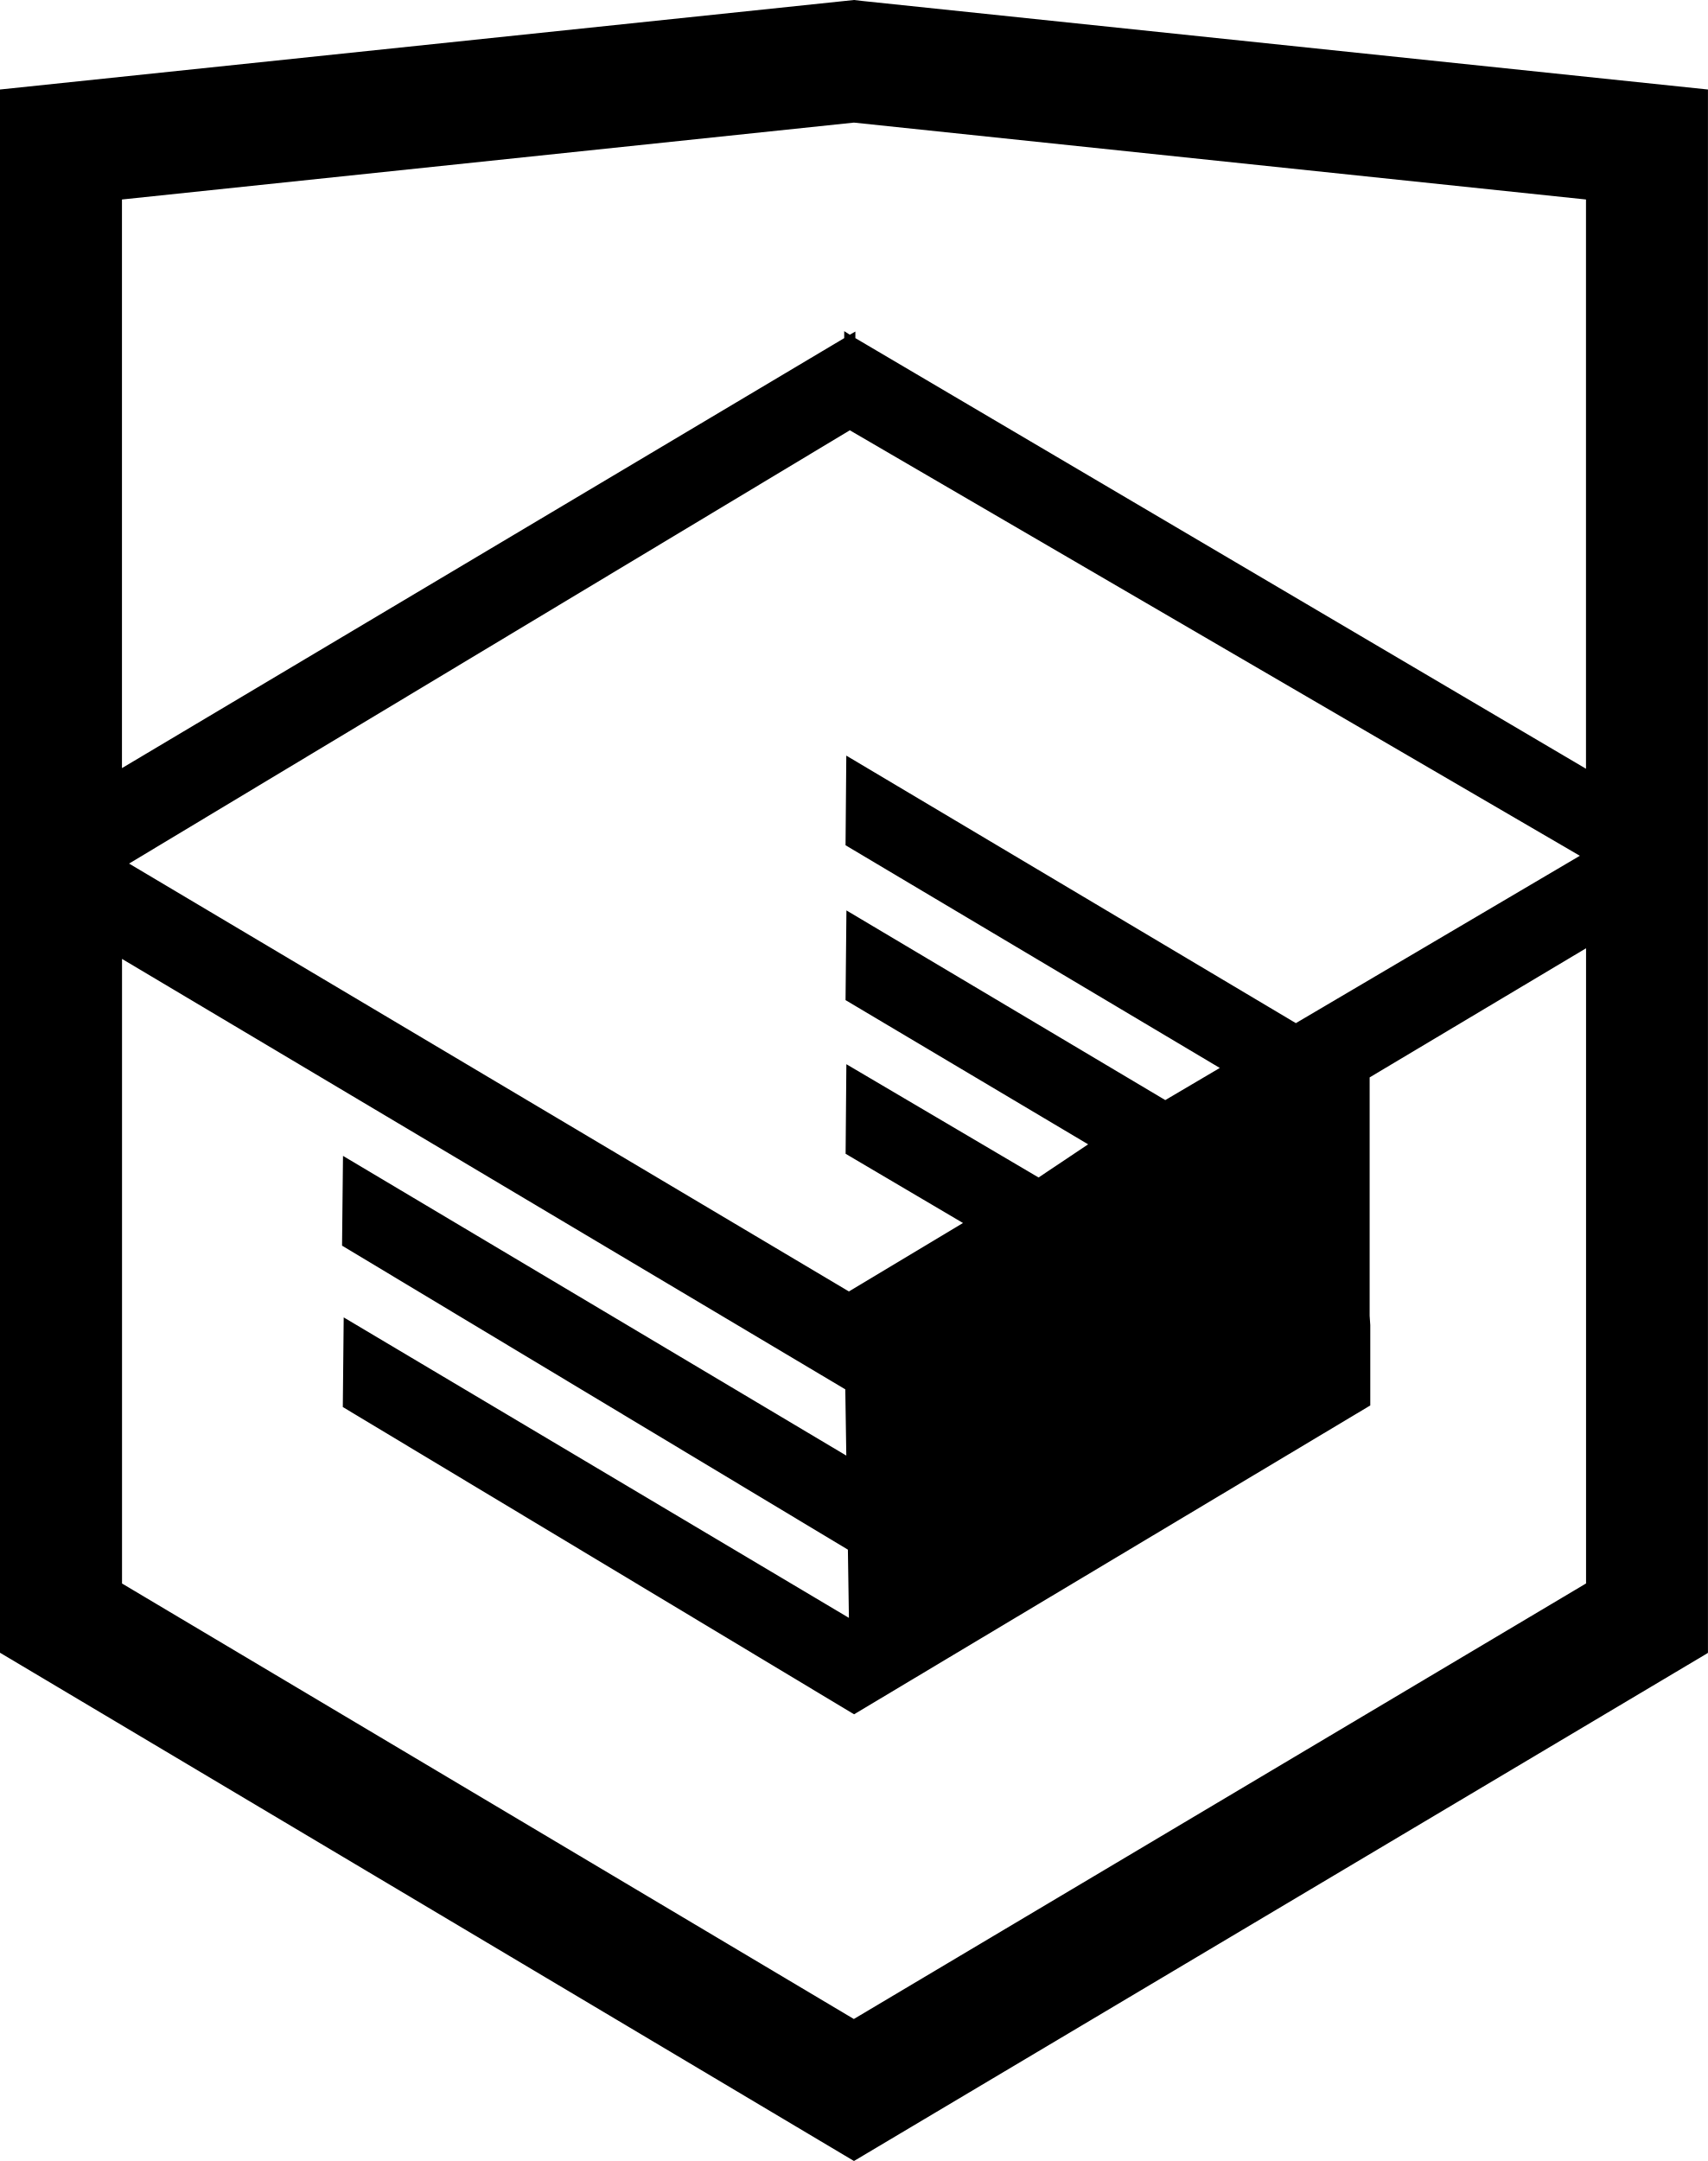
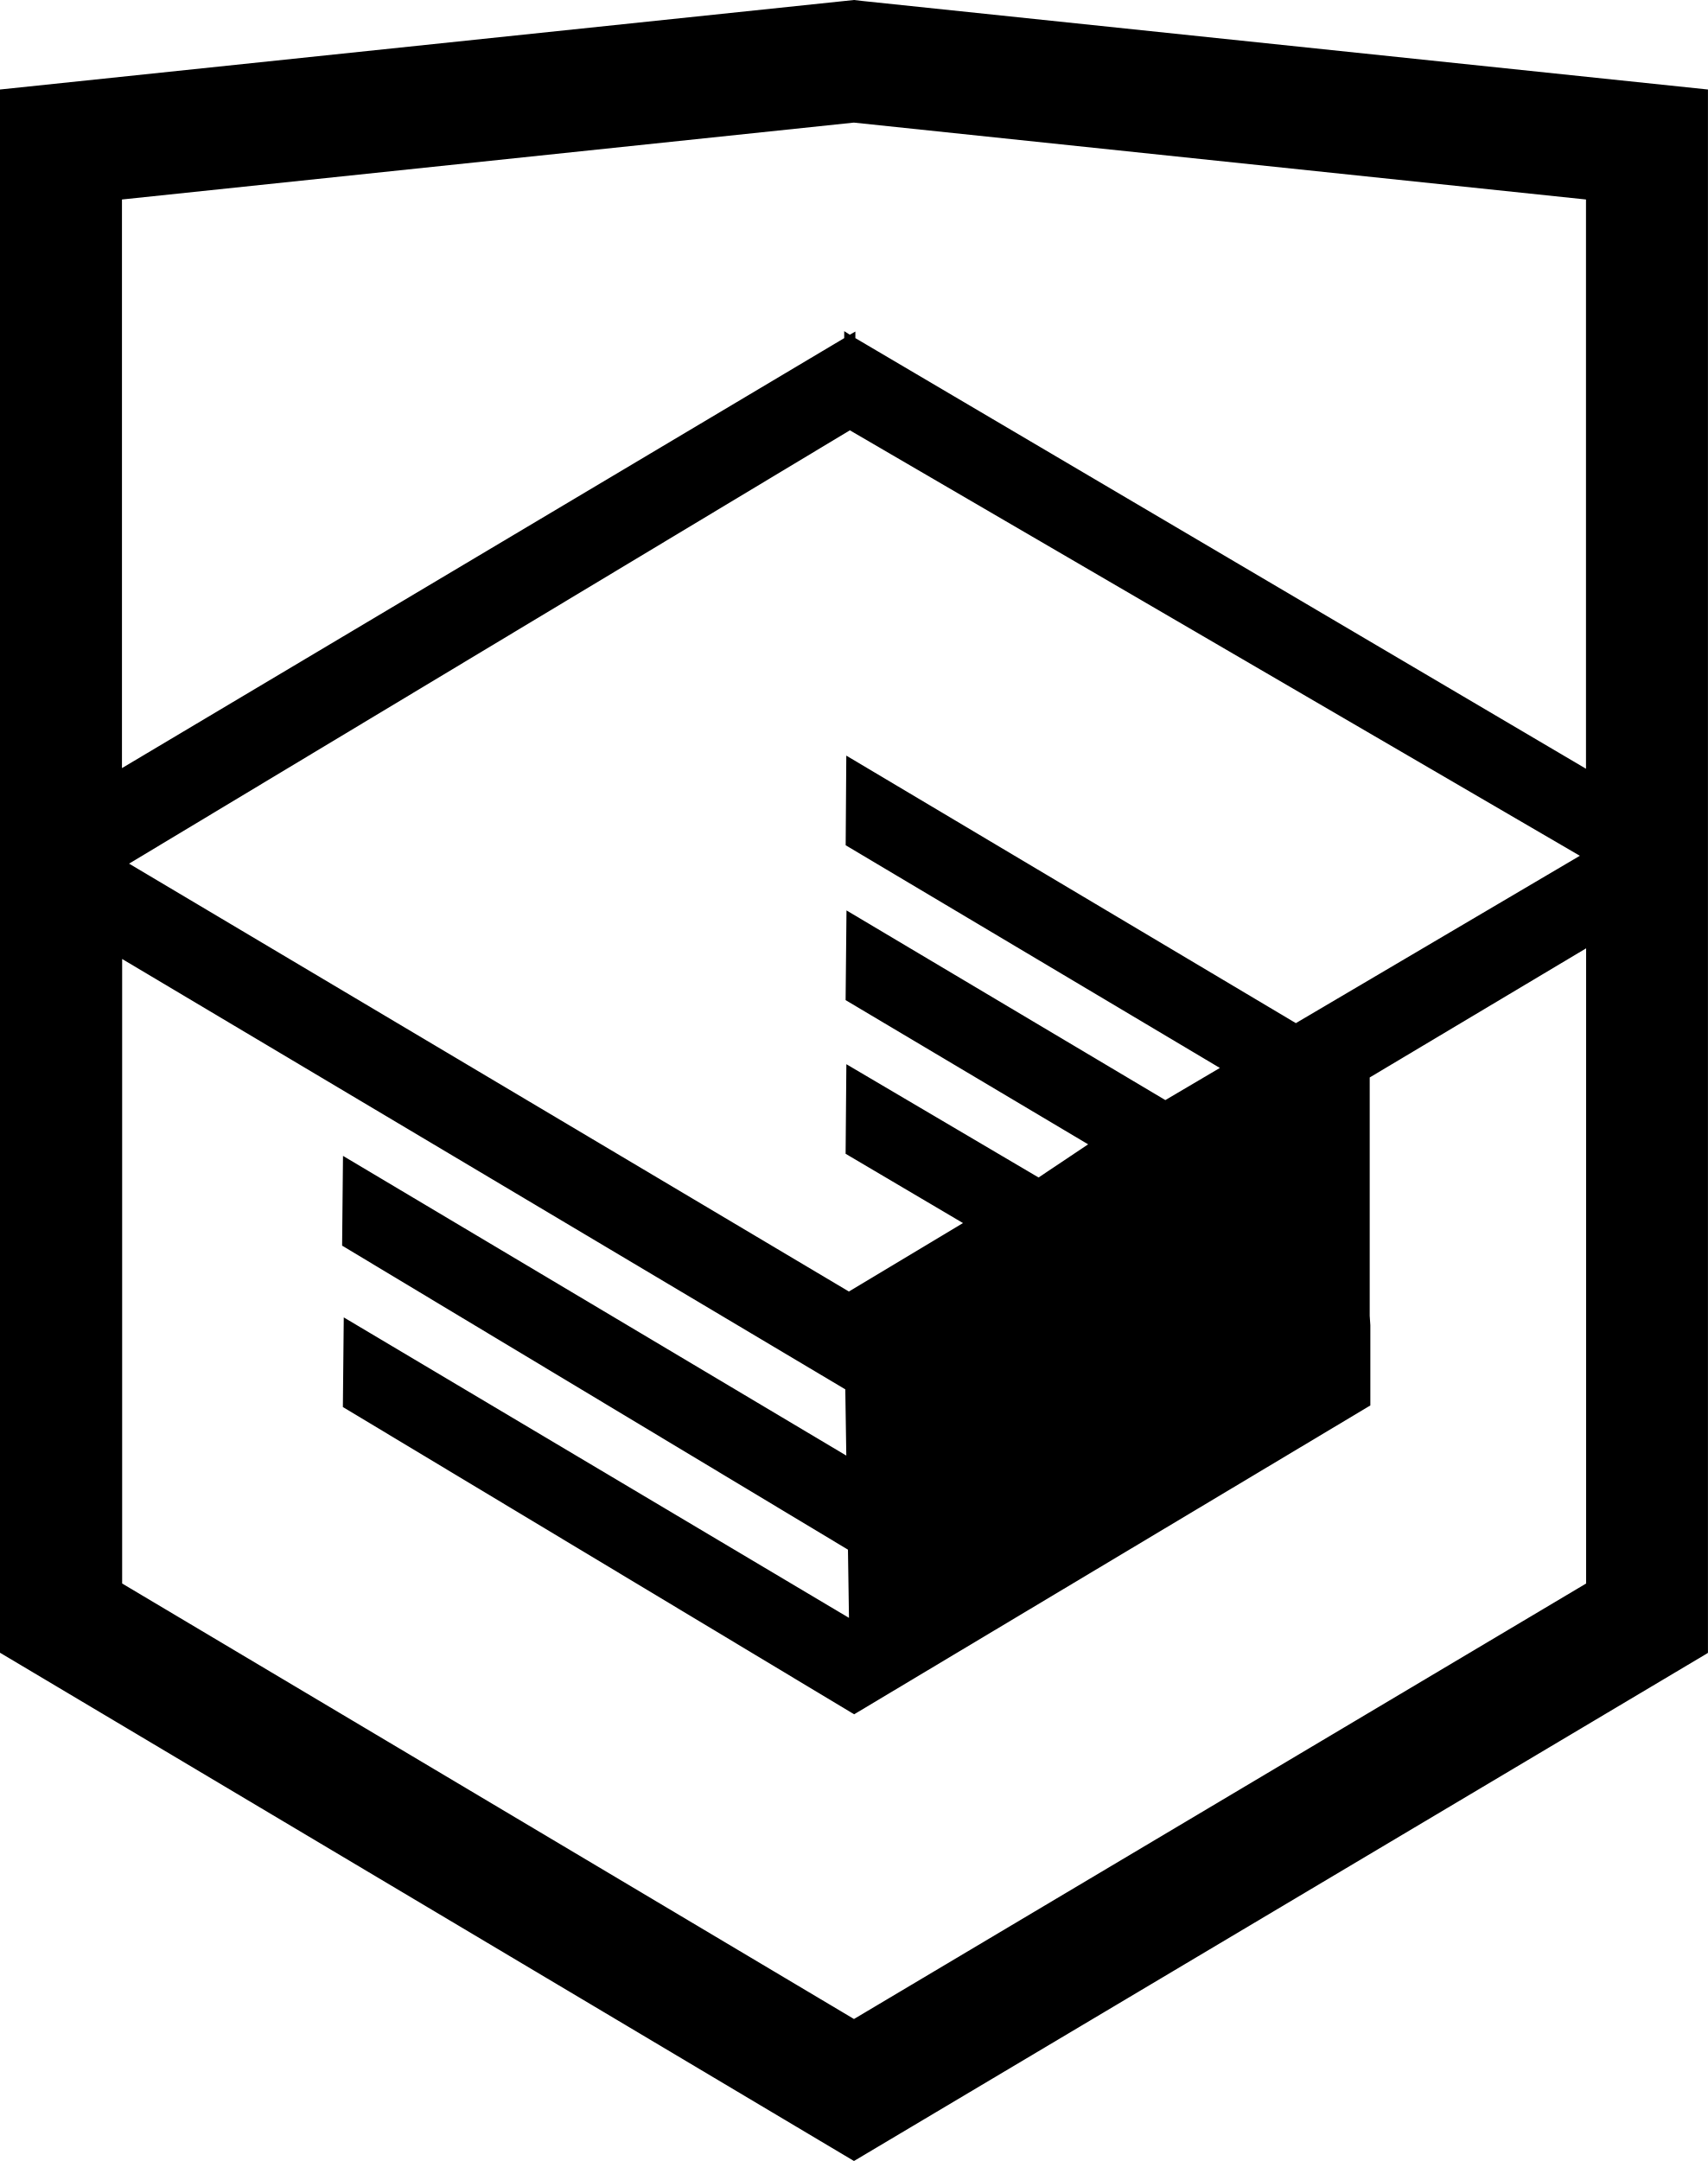
<svg xmlns="http://www.w3.org/2000/svg" version="1" width="26.943" height="34.09" viewBox="0 0 26.943 34.09">
-   <path d="M13.62.017L13.472 0 0 1.412v24.66l13.472 8.018 13.43-7.99.042-.026V1.412L13.62.017zm11.4 12.11L13.494 5.334V5.23l-.088.05-.088-.056v.11L1.924 12.117v-8.97l11.547-1.213L25.02 3.147v8.98zm-11.615-5.34L24.923 13.5l-4.48 2.64-7.092-4.22-.012 1.414 5.904 3.513-.86.507-5.03-2.992-.014 1.415 3.827 2.275-.782.523-3.032-1.787-.012 1.413 1.852 1.092-1.8 1.08-11.356-6.75 11.37-6.835zm-11.48 8.34l11.41 6.79.016 1.045-7.94-4.728-.015 1.416 7.98 4.796.016 1.076-7.97-4.74-.014 1.414 8.02 4.82.046.027 8.143-4.872v-1.267l-.01-.148v-3.76l3.414-2.037v10.02L13.47 31.85 1.925 24.98v-9.853z" />
+   <path d="M13.62.017L13.472 0 0 1.412v24.66l13.472 8.018 13.43-7.99.042-.026V1.412L13.62.017zm11.4 12.11L13.494 5.334V5.23l-.088.05-.088-.056v.11L1.924 12.117v-8.97L13.47 1.934l11.55 1.213v8.98zm-11.615-5.34L24.923 13.5l-4.48 2.64-7.092-4.22-.01 1.414 5.903 3.513-.86.507-5.03-2.992-.014 1.415 3.826 2.275-.782.523-3.032-1.787-.012 1.413 1.852 1.093-1.8 1.08-11.356-6.75 11.37-6.835zm-11.48 8.34l11.41 6.79.016 1.045-7.94-4.728-.014 1.416 7.98 4.796.016 1.076-7.97-4.74-.014 1.414 8.02 4.82.046.027 8.143-4.872v-1.266l-.01-.148v-3.76l3.414-2.037v10.02l-11.55 6.87-11.545-6.87v-9.853z" />
</svg>
